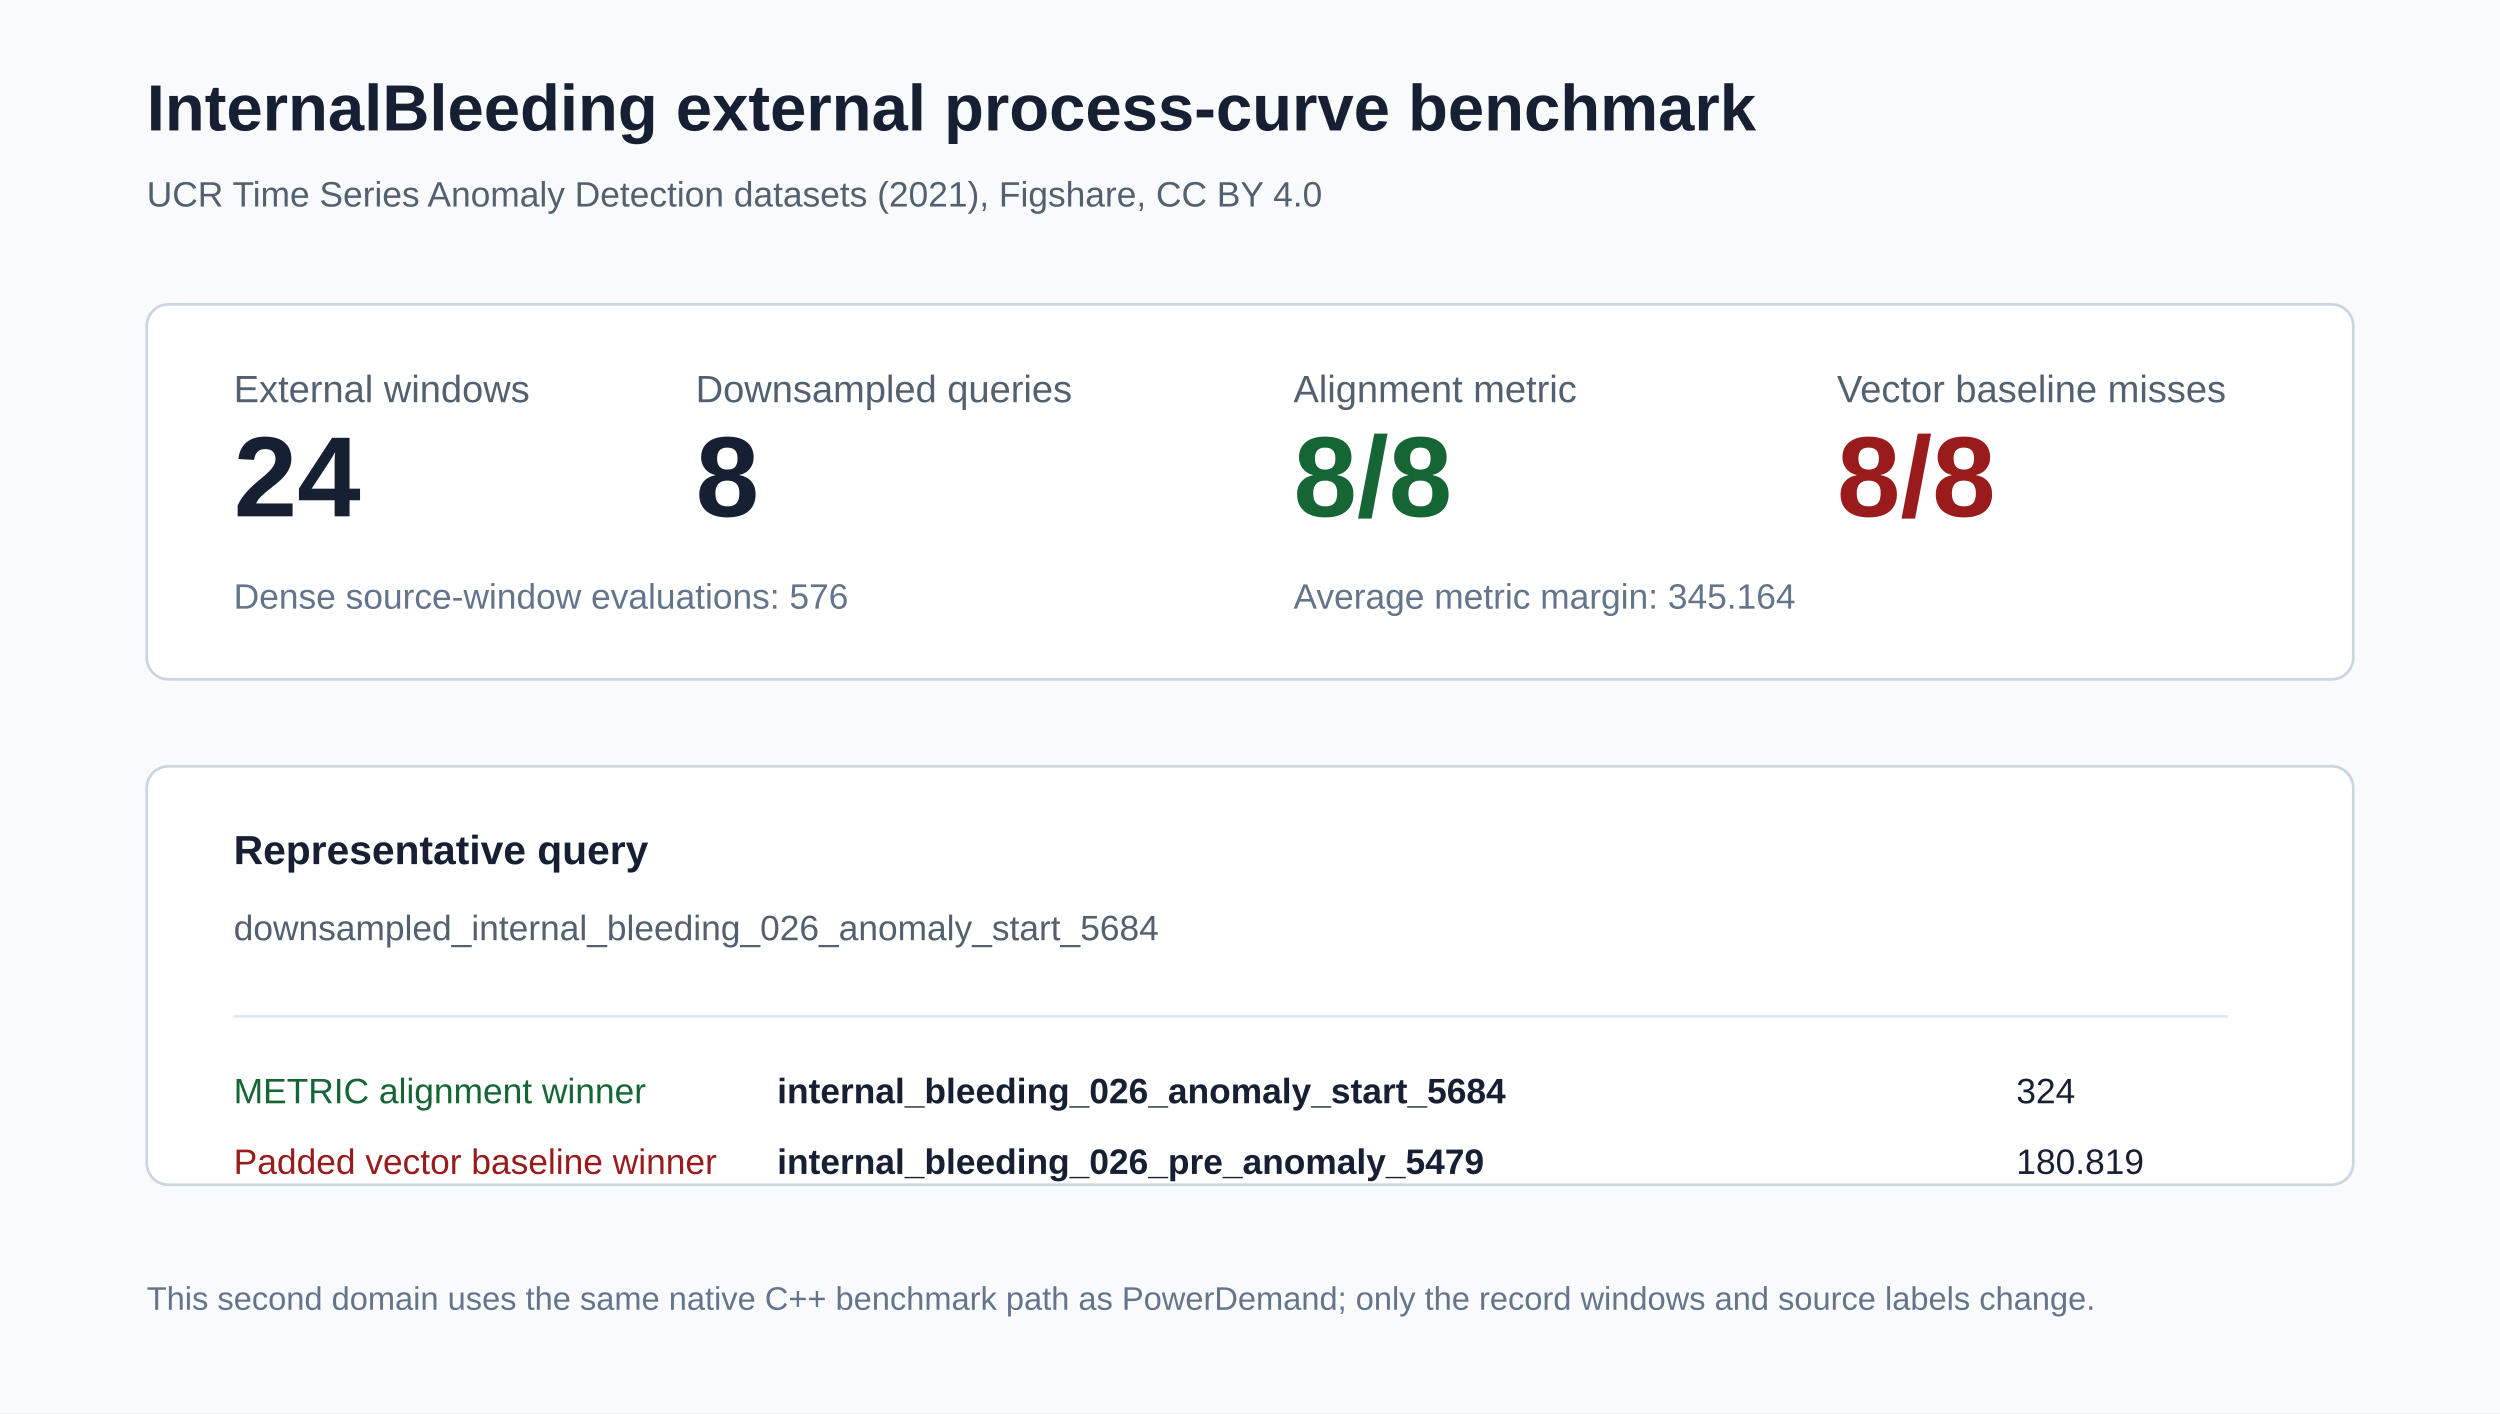
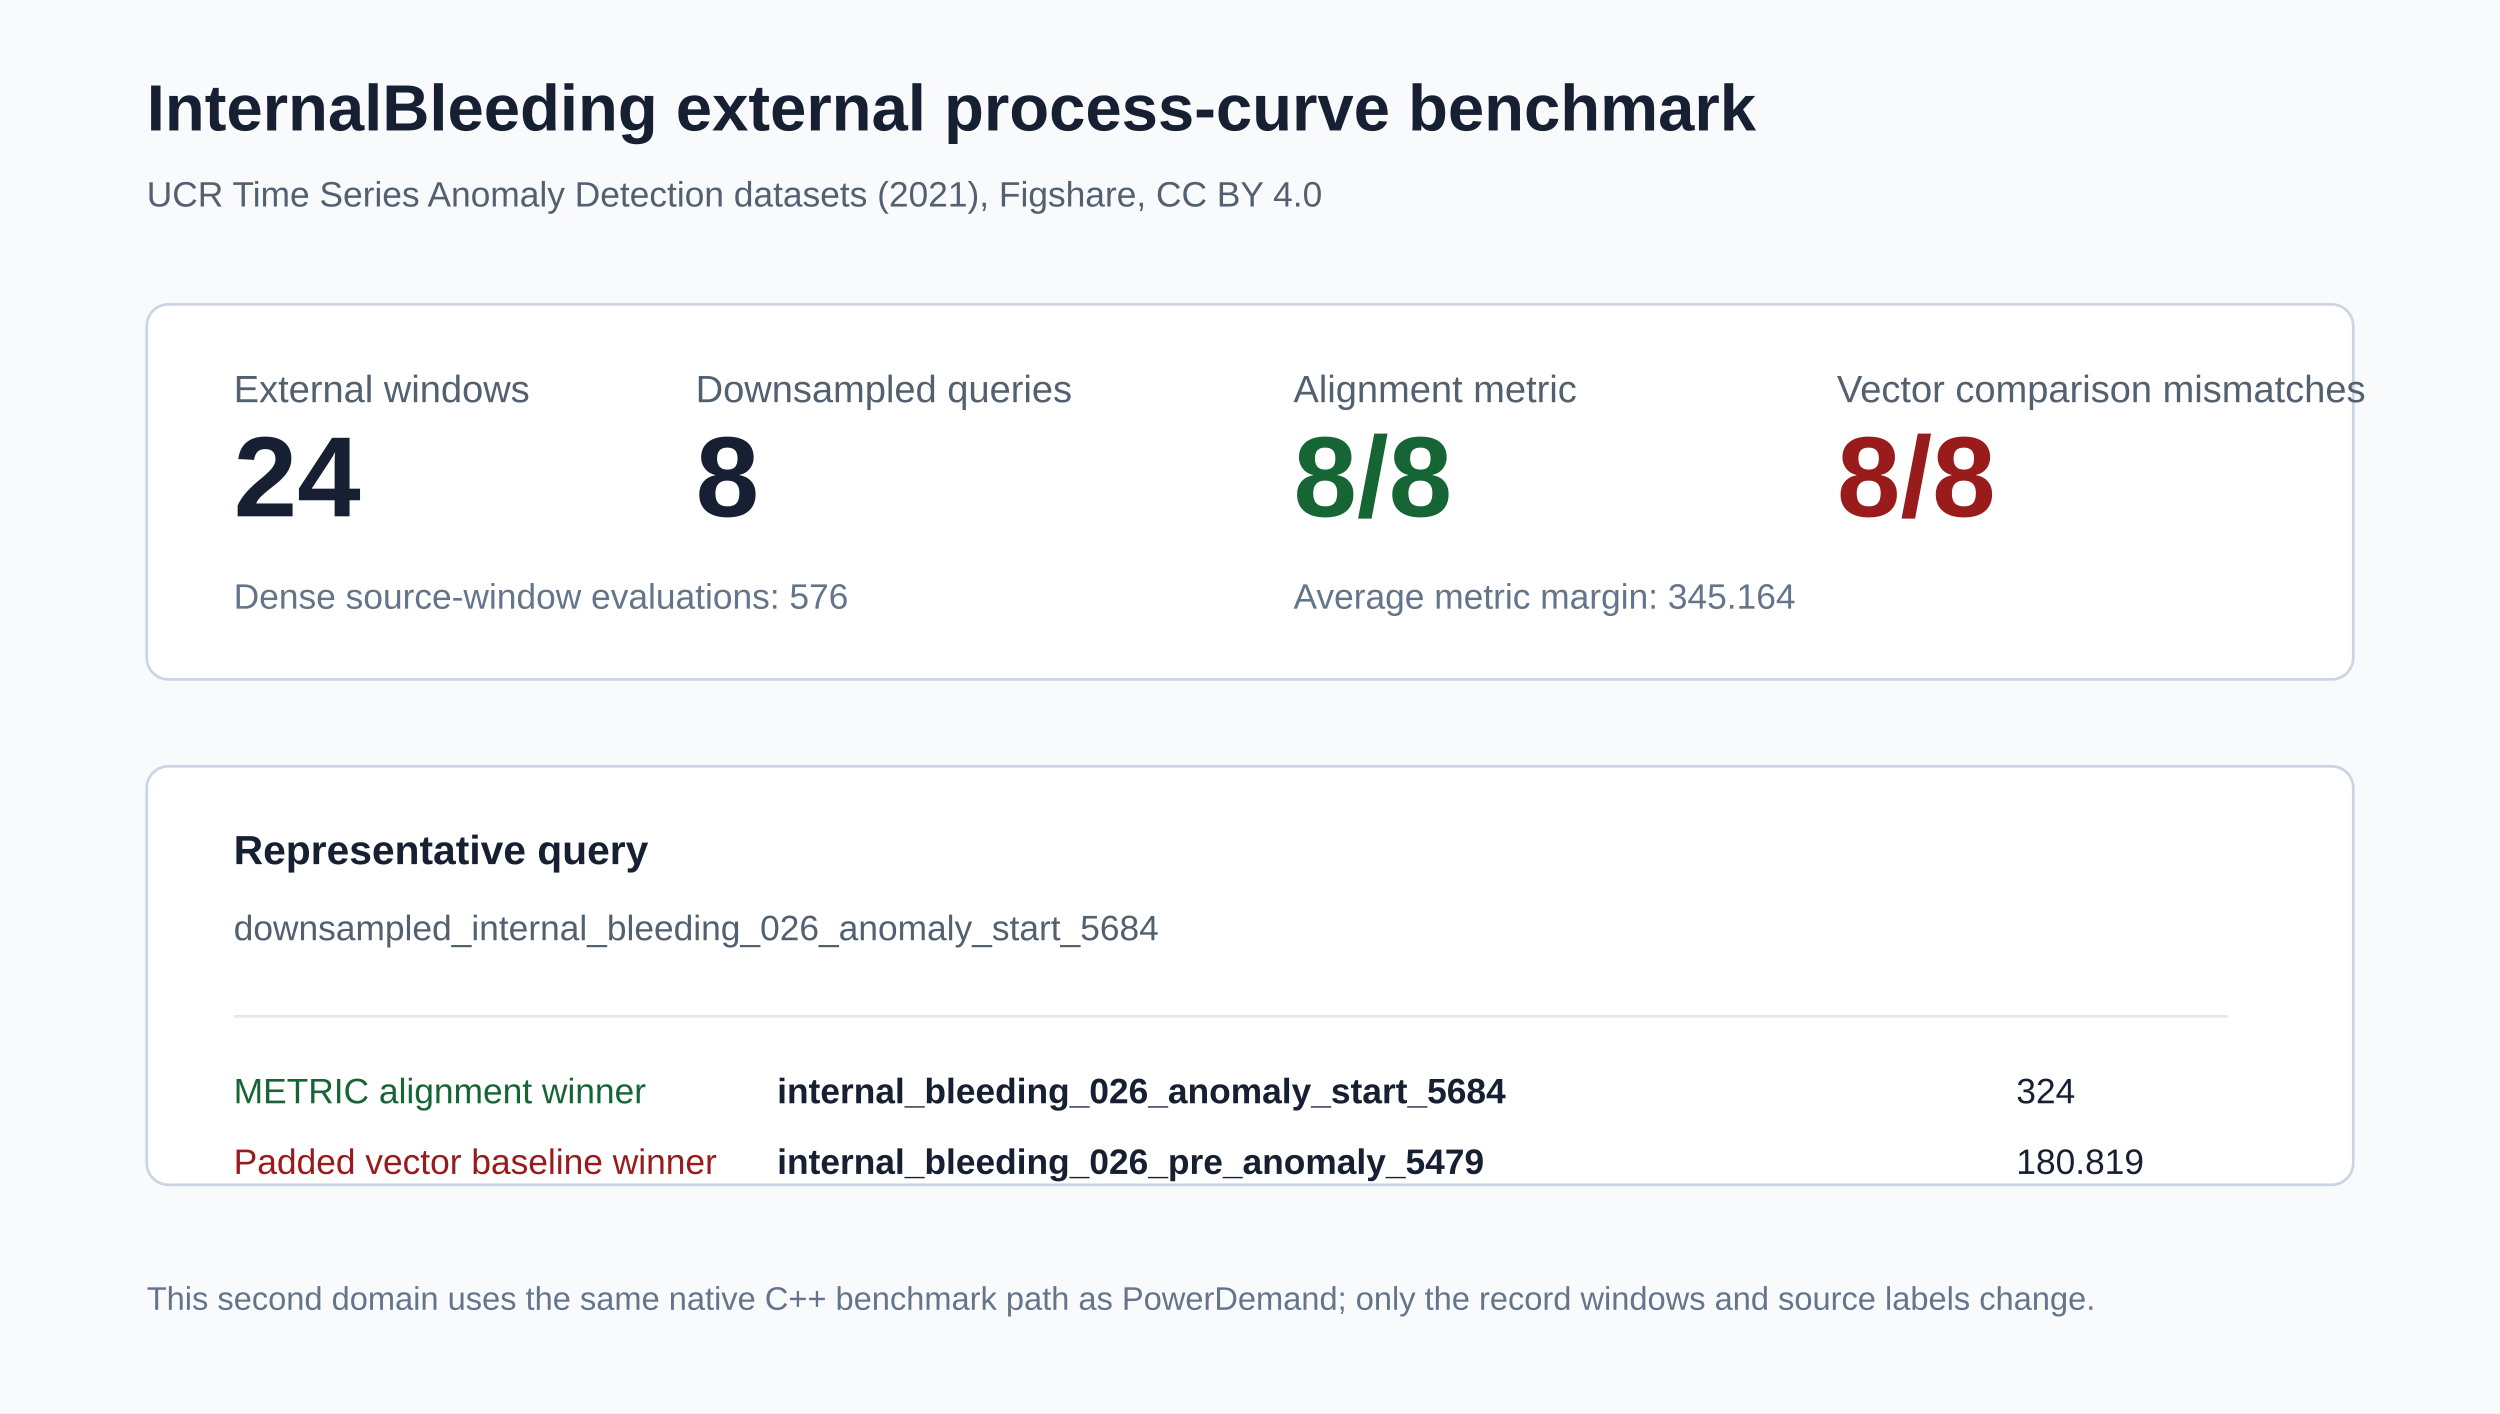
<svg xmlns="http://www.w3.org/2000/svg" width="920" height="520" viewBox="0 0 920 520" role="img" aria-labelledby="title desc">
  <rect width="920" height="520" fill="#f8fafc" />
  <text x="54" y="48" font-family="Arial, sans-serif" font-size="24" font-weight="700" fill="#172033">InternalBleeding external process-curve benchmark</text>
  <text x="54" y="76" font-family="Arial, sans-serif" font-size="13" fill="#526070">UCR Time Series Anomaly Detection datasets (2021), Figshare, CC BY 4.0</text>
  <rect x="54" y="112" width="812" height="138" rx="8" fill="#ffffff" stroke="#cbd5e1" />
  <text x="86" y="148" font-family="Arial, sans-serif" font-size="14" fill="#526070">External windows</text>
  <text x="86" y="190" font-family="Arial, sans-serif" font-size="42" font-weight="700" fill="#172033">24</text>
  <text x="256" y="148" font-family="Arial, sans-serif" font-size="14" fill="#526070">Downsampled queries</text>
  <text x="256" y="190" font-family="Arial, sans-serif" font-size="42" font-weight="700" fill="#172033">8</text>
  <text x="476" y="148" font-family="Arial, sans-serif" font-size="14" fill="#526070">Alignment metric</text>
  <text x="476" y="190" font-family="Arial, sans-serif" font-size="42" font-weight="700" fill="#166534">8/8</text>
-   <text x="676" y="148" font-family="Arial, sans-serif" font-size="14" fill="#526070">Vector baseline misses</text>
+   <text x="676" y="148" font-family="Arial, sans-serif" font-size="14" fill="#526070">Vector comparison mismatches</text>
  <text x="676" y="190" font-family="Arial, sans-serif" font-size="42" font-weight="700" fill="#991b1b">8/8</text>
  <text x="86" y="224" font-family="Arial, sans-serif" font-size="13" fill="#64748b">Dense source-window evaluations: 576</text>
  <text x="476" y="224" font-family="Arial, sans-serif" font-size="13" fill="#64748b">Average metric margin: 345.164</text>
  <rect x="54" y="282" width="812" height="154" rx="8" fill="#ffffff" stroke="#cbd5e1" />
  <text x="86" y="318" font-family="Arial, sans-serif" font-size="15" font-weight="700" fill="#172033">Representative query</text>
  <text x="86" y="346" font-family="Arial, sans-serif" font-size="13" fill="#526070">downsampled_internal_bleeding_026_anomaly_start_5684</text>
  <line x1="86" y1="374" x2="820" y2="374" stroke="#e2e8f0" />
  <text x="86" y="406" font-family="Arial, sans-serif" font-size="13" fill="#166534">METRIC alignment winner</text>
  <text x="286" y="406" font-family="Arial, sans-serif" font-size="13" font-weight="700" fill="#172033">internal_bleeding_026_anomaly_start_5684</text>
  <text x="742" y="406" font-family="Arial, sans-serif" font-size="13" fill="#172033">324</text>
  <text x="86" y="432" font-family="Arial, sans-serif" font-size="13" fill="#991b1b">Padded vector baseline winner</text>
  <text x="286" y="432" font-family="Arial, sans-serif" font-size="13" font-weight="700" fill="#172033">internal_bleeding_026_pre_anomaly_5479</text>
  <text x="742" y="432" font-family="Arial, sans-serif" font-size="13" fill="#172033">180.819</text>
  <text x="54" y="482" font-family="Arial, sans-serif" font-size="12" fill="#64748b">This second domain uses the same native C++ benchmark path as PowerDemand; only the record windows and source labels change.</text>
</svg>
